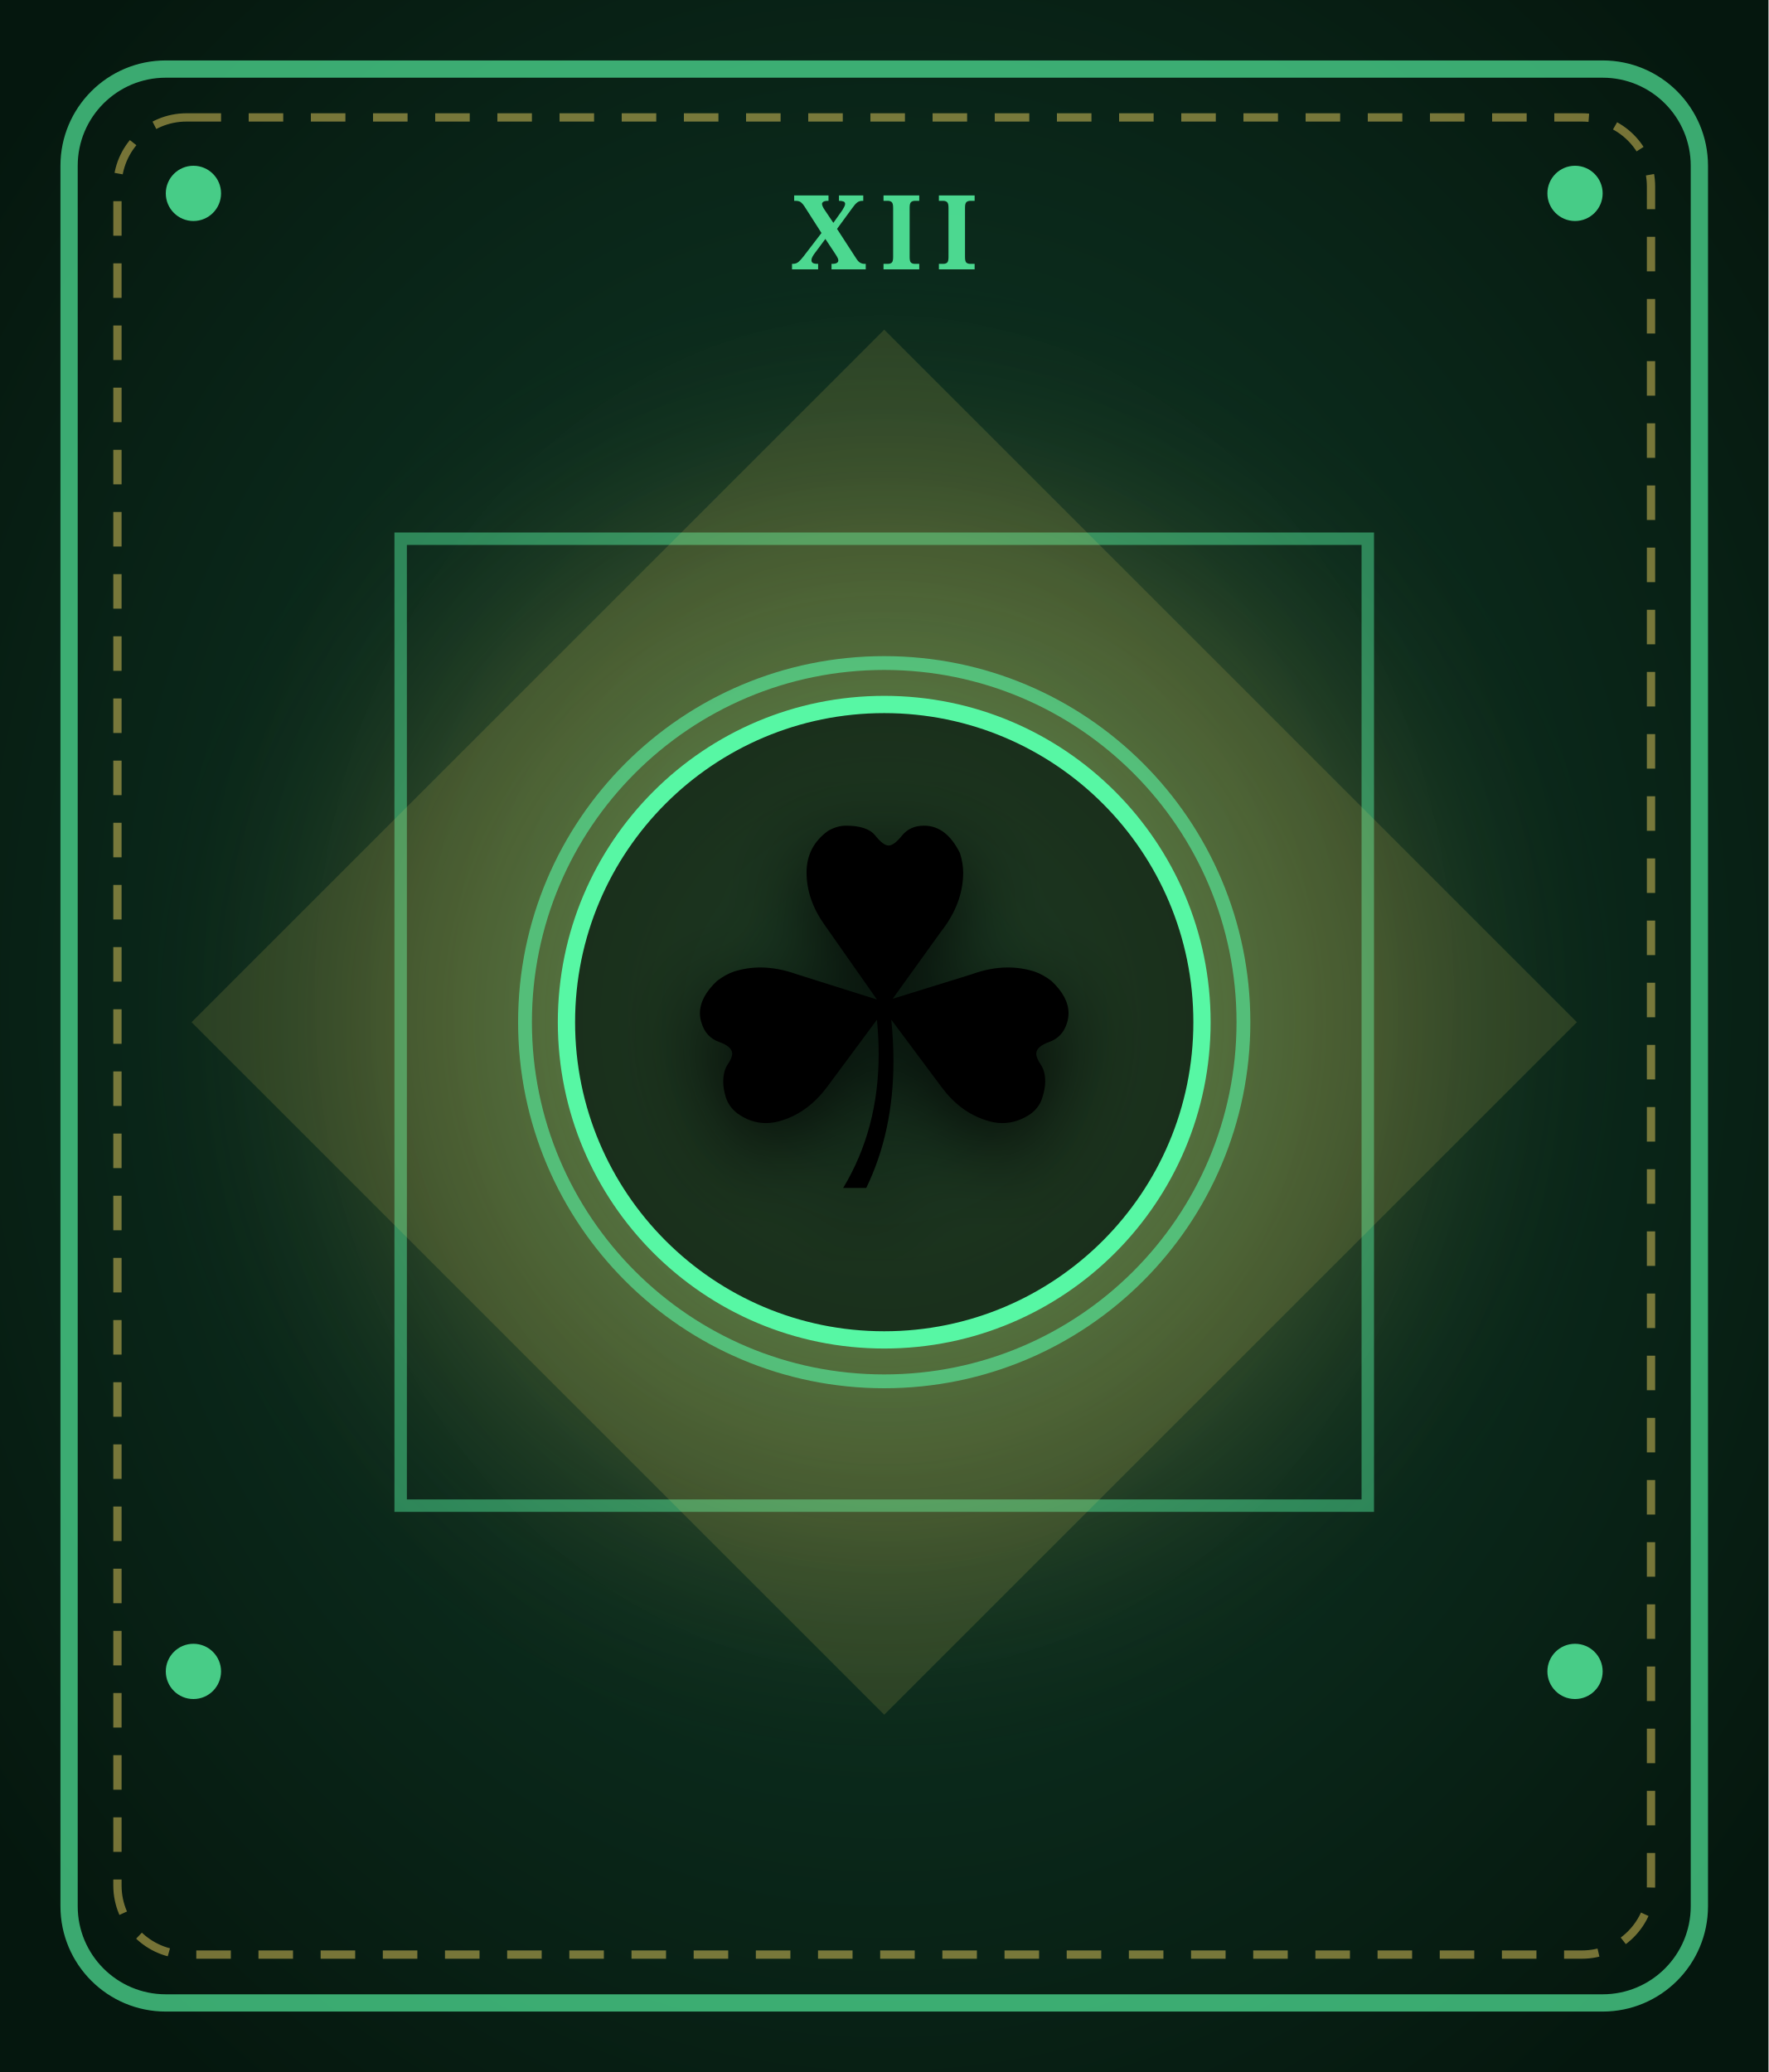
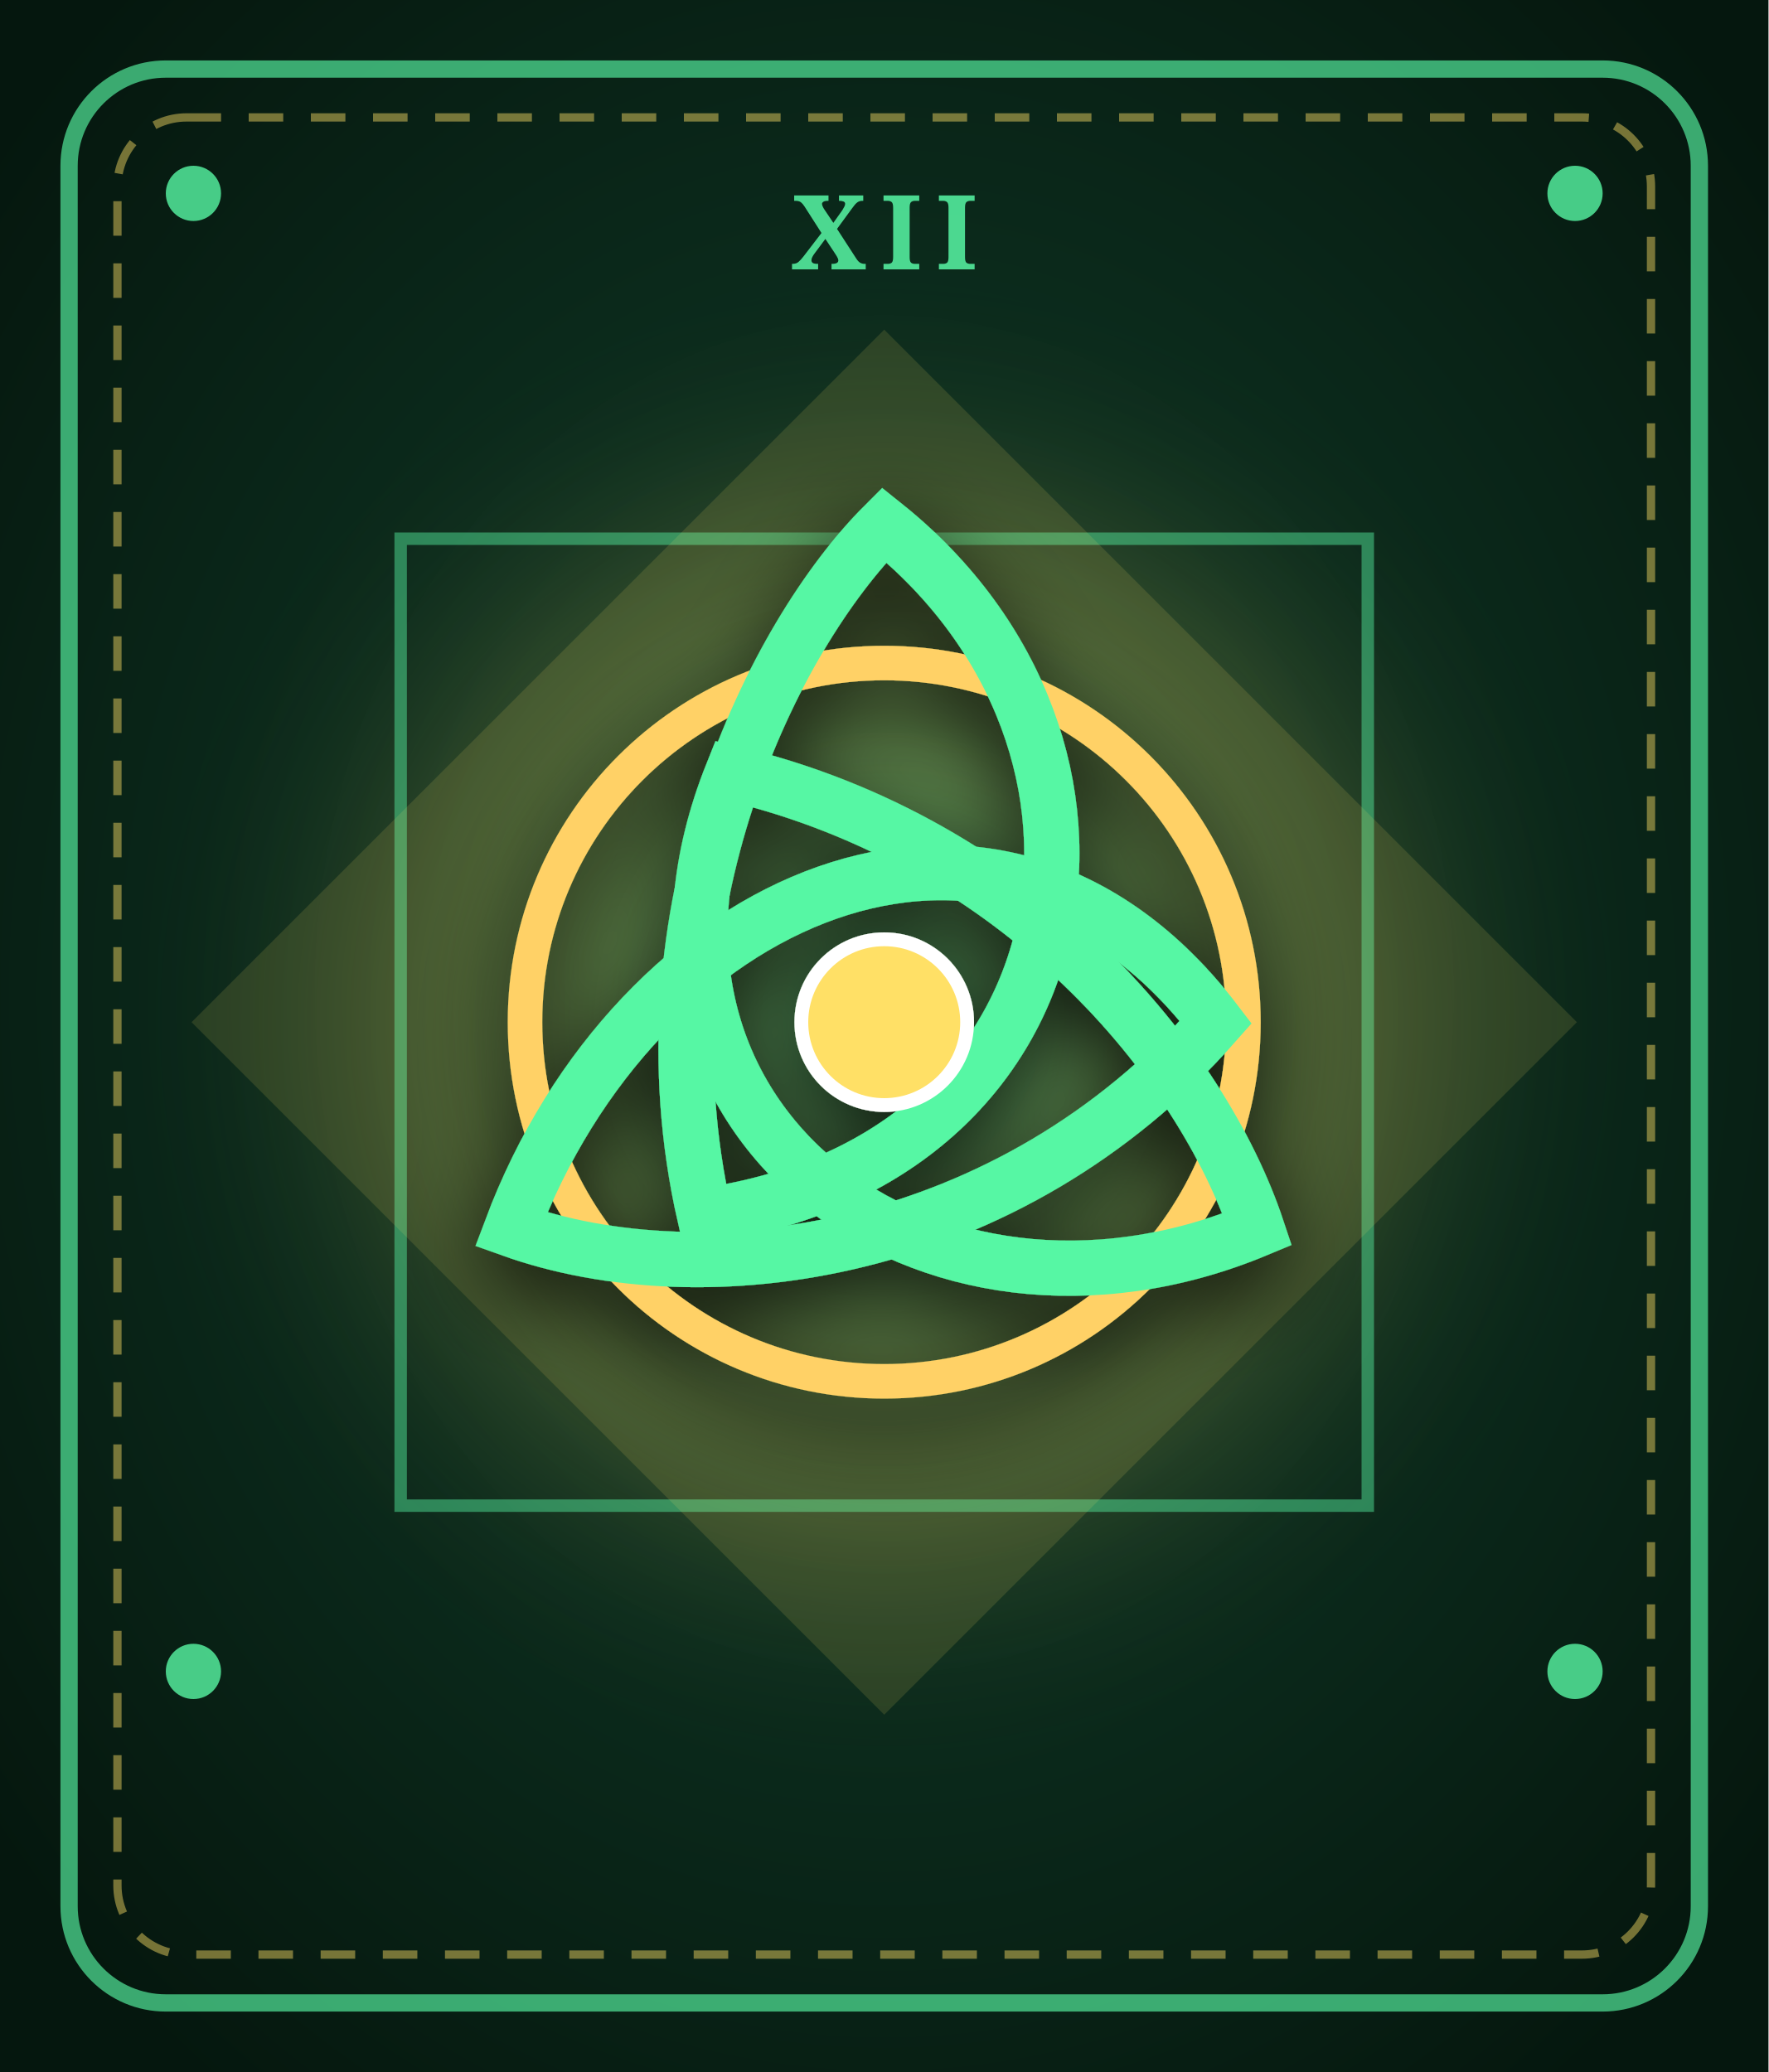
<svg xmlns="http://www.w3.org/2000/svg" viewBox="0 0 256 300">
  <defs>
    <radialGradient id="bg" cx="50%" cy="48%" r="65%">
      <stop offset="0%" stop-color="#12402b" />
      <stop offset="100%" stop-color="#05170e" />
    </radialGradient>
    <radialGradient id="halo" cx="50%" cy="50%" r="50%">
      <stop offset="0%" stop-color="#57f7a4" stop-opacity="0.45" />
      <stop offset="65%" stop-color="#ffe066" stop-opacity="0.12" />
      <stop offset="100%" stop-color="#05170e" stop-opacity="0" />
    </radialGradient>
    <filter id="glow" x="-20%" y="-20%" width="140%" height="140%">
      <feDropShadow dx="0" dy="4" stdDeviation="6" flood-color="#000000" flood-opacity="0.8" />
    </filter>
  </defs>
  <rect width="256" height="300" fill="url(#bg)" />
  <circle cx="128" cy="148" r="110" fill="url(#halo)" />
  <rect x="10" y="10" width="236" height="280" rx="14" fill="none" stroke="#57f7a4" stroke-width="2.5" opacity="0.65" />
  <rect x="17" y="17" width="222" height="266" rx="10" fill="none" stroke="#ffe066" stroke-width="1.2" stroke-dasharray="5 4" opacity="0.45" />
  <circle cx="28" cy="28" r="4" fill="#57f7a4" opacity="0.8" />
  <circle cx="228" cy="28" r="4" fill="#57f7a4" opacity="0.8" />
  <circle cx="28" cy="242" r="4" fill="#57f7a4" opacity="0.8" />
  <circle cx="228" cy="242" r="4" fill="#57f7a4" opacity="0.8" />
  <text x="128" y="39" text-anchor="middle" fill="#57f7a4" font-family="Georgia, serif" font-size="15" font-weight="bold" letter-spacing="2" opacity="0.85">XII</text>
  <rect x="58" y="78" width="140" height="140" fill="none" stroke="#57f7a4" stroke-width="1.8" opacity="0.45" />
  <rect x="58" y="78" width="140" height="140" transform="rotate(45 128 148)" fill="#ffe066" opacity="0.13" stroke="#ffe066" stroke-width="1.8" />
  <circle cx="128" cy="148" r="52" fill="none" stroke="#57f7a4" stroke-width="2" opacity="0.6" />
-   <circle cx="128" cy="148" r="46" fill="#05170e" fill-opacity="0.72" stroke="#57f7a4" stroke-width="2.5" />
-   <text x="128" y="172" text-anchor="middle" font-size="72" filter="url(#glow)">☘️</text>
+   <g filter="url(#glow)">
+     <circle cx="128" cy="148" r="52" fill="none" stroke="#ffd166" stroke-width="5" />
+     <path d="M128,76 C168,108 158,168 102,176 C92,132 112,92 128,76 Z" fill="none" stroke="#57f7a4" stroke-width="8" />
+     <path d="M182,178 C134,198 86,162 106,112 C148,122 174,154 182,178 Z" fill="none" stroke="#57f7a4" stroke-width="8" />
+     <path d="M74,178 C92,130 144,106 176,148 C146,182 102,188 74,178 Z" fill="none" stroke="#57f7a4" stroke-width="8" />
+     <circle cx="128" cy="148" r="12" fill="#ffe066" stroke="#ffffff" stroke-width="2" />
+   </g>
</svg>
